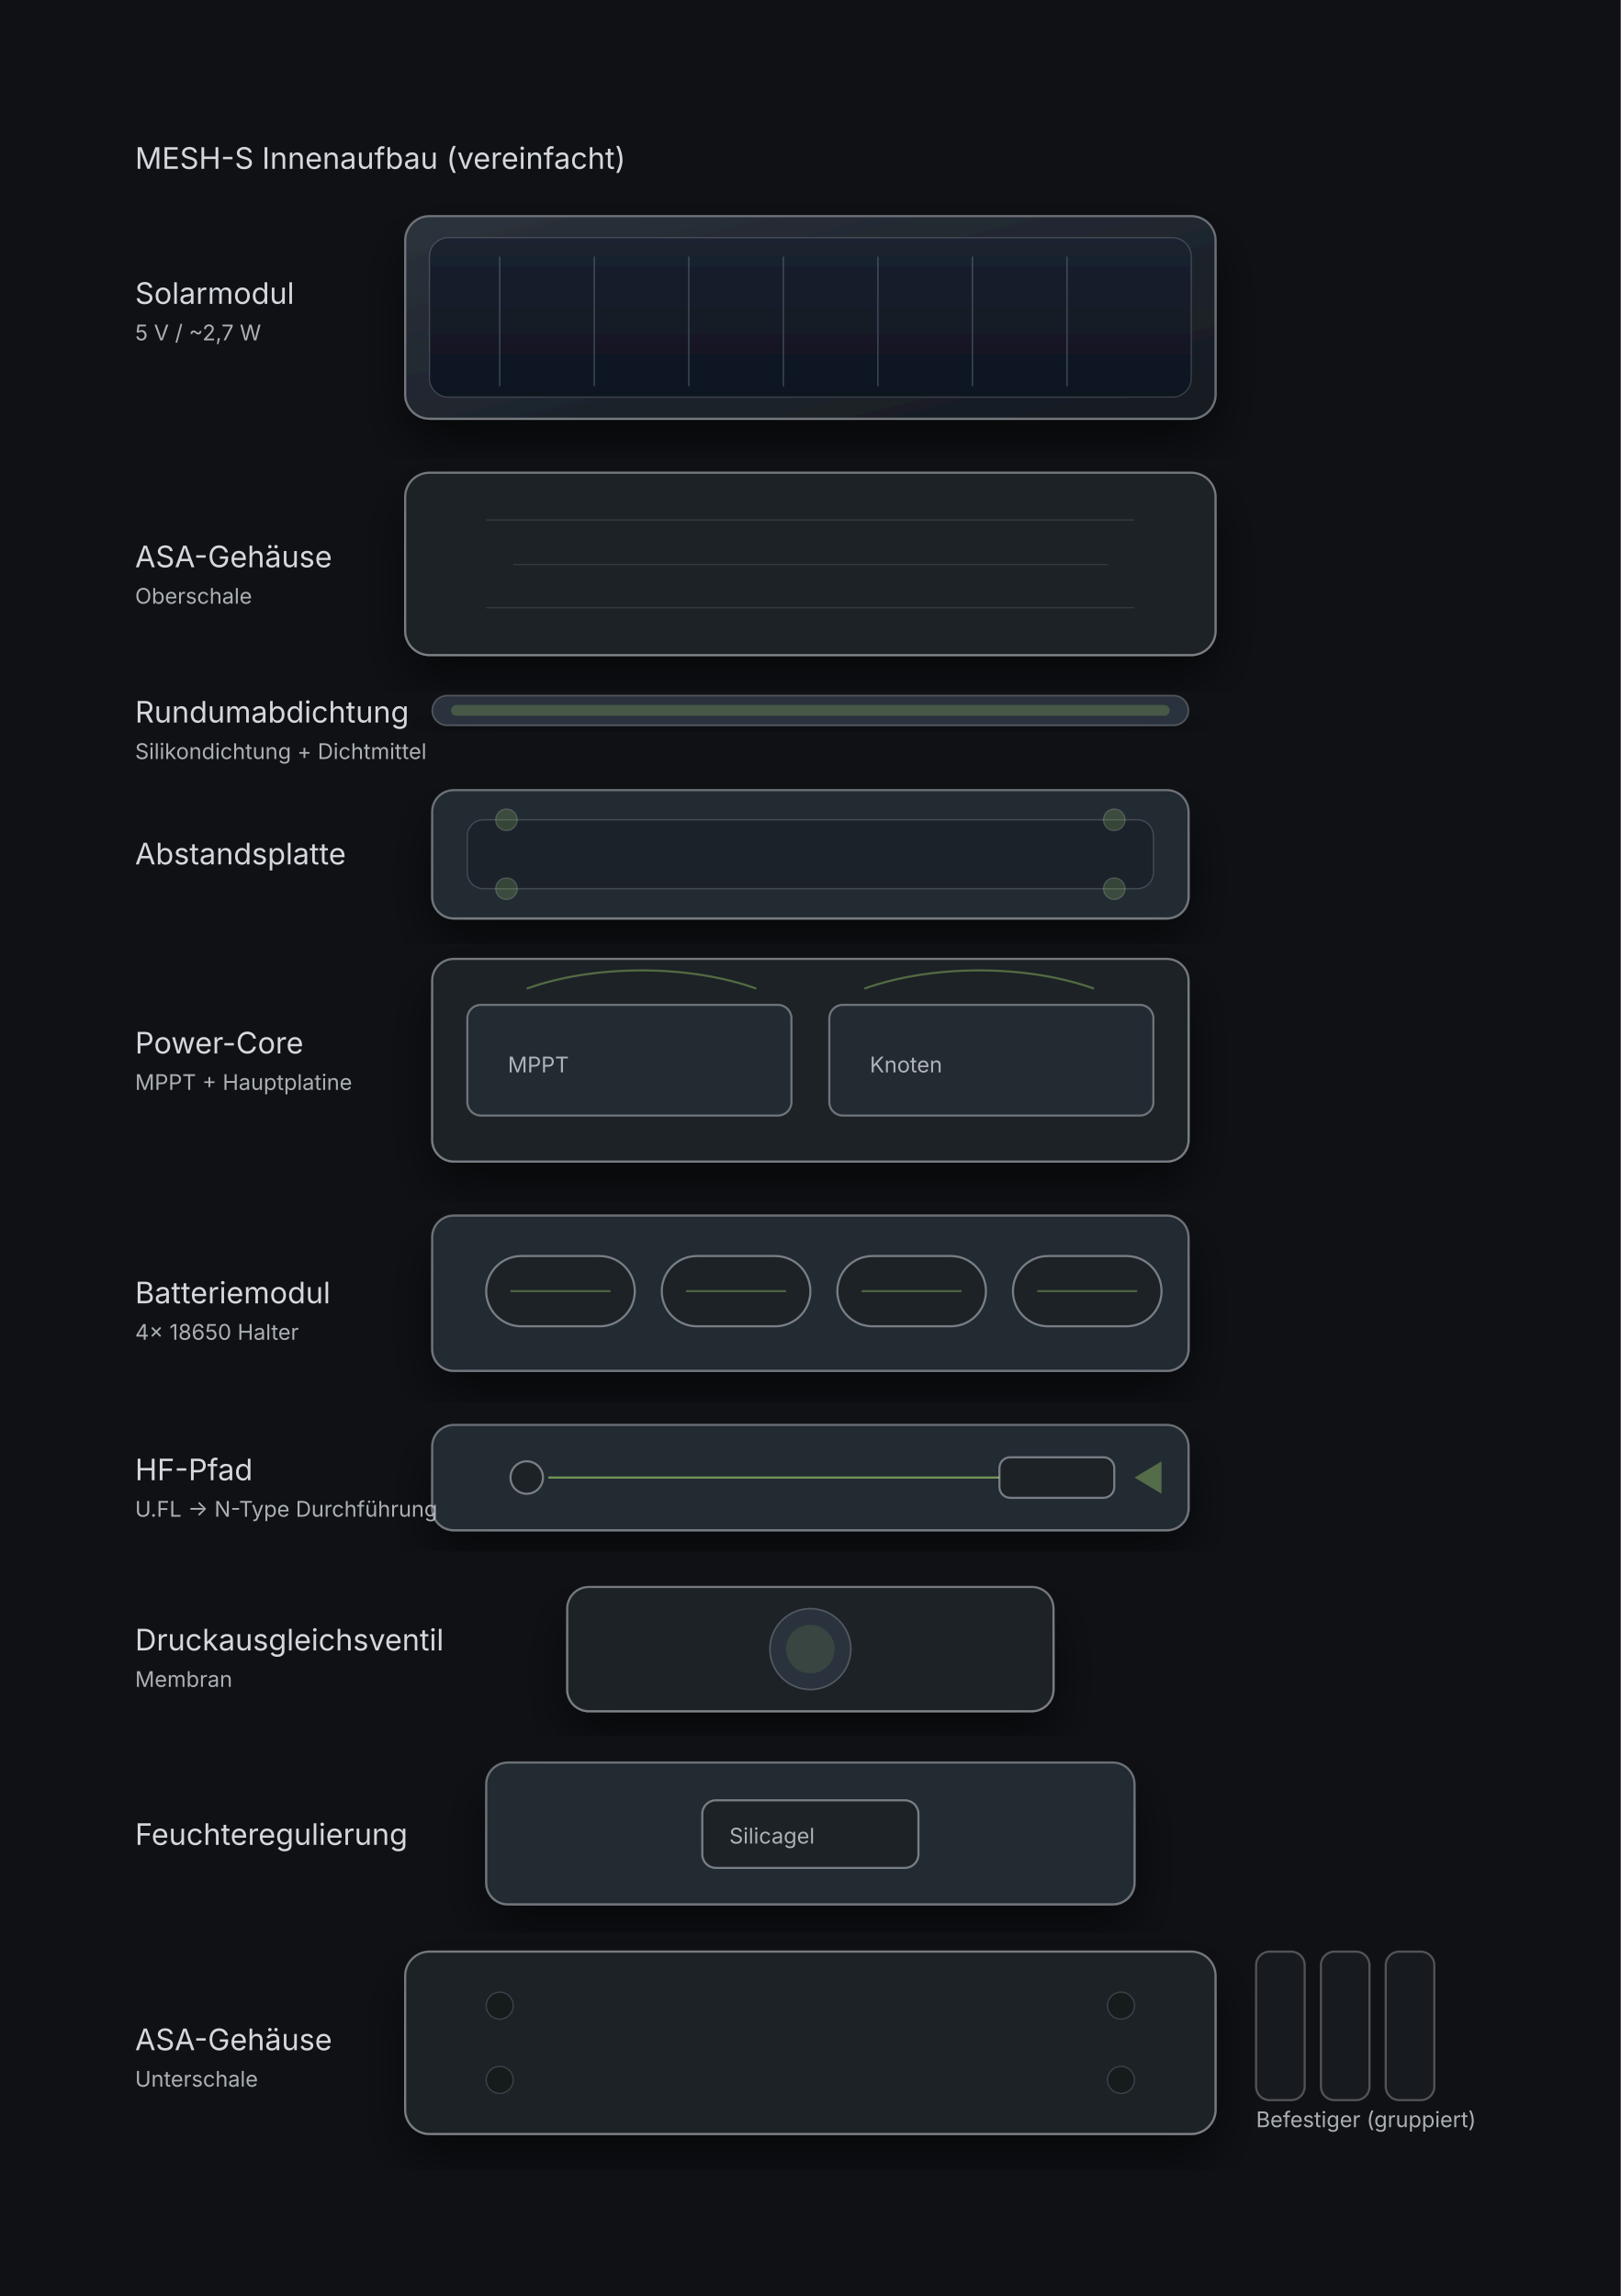
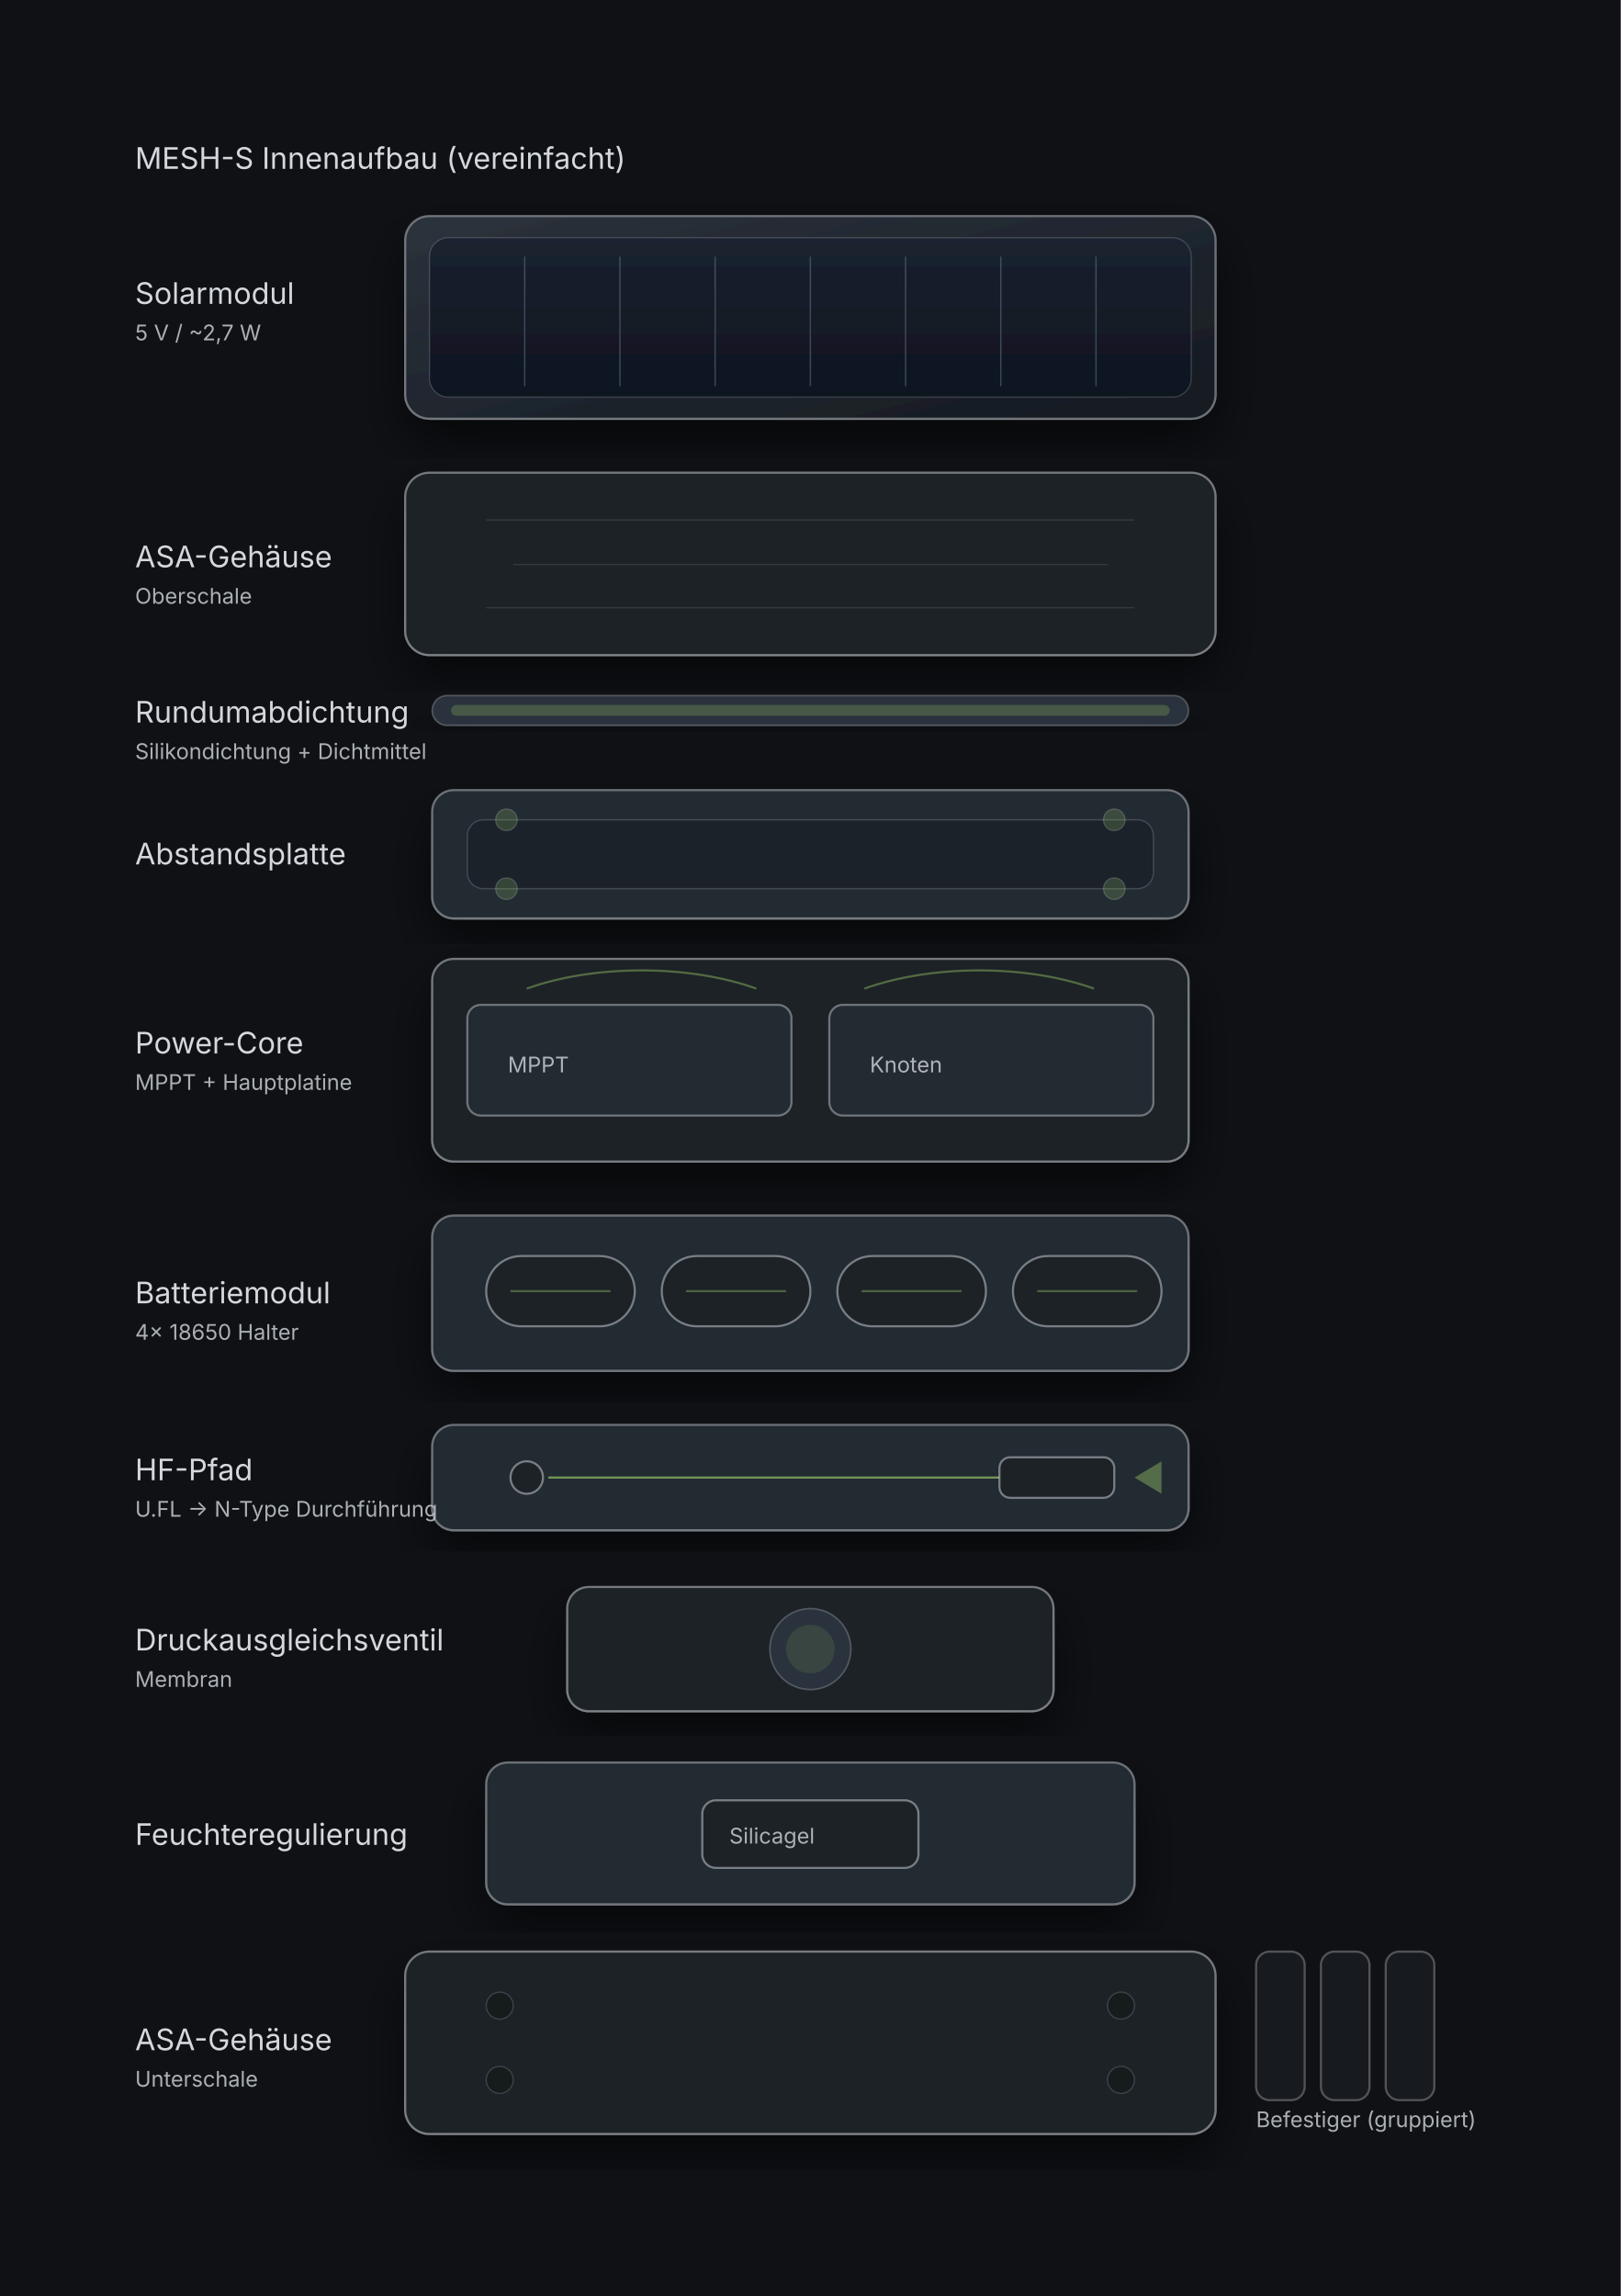
<svg xmlns="http://www.w3.org/2000/svg" width="1200" height="1700" viewBox="0 0 1200 1700" role="img" aria-labelledby="title desc">
  <defs>
    <style>
      .bg { fill: #0f1115; }

      /* Softer, less "schematic" look */
      .stroke { stroke: rgba(229,233,239,0.55); stroke-width: 1.6; }
      .accent { stroke: rgba(157,208,106,0.65); stroke-width: 1.6; fill: none; }
      .shape { fill: #1b2027; stroke: rgba(229,233,239,0.45); stroke-width: 1.6; }
      .shape2 { fill: #232a33; stroke: rgba(229,233,239,0.40); stroke-width: 1.6; }

      .label { fill: rgba(229,233,239,0.92); font-family: "Inter", "Segoe UI", Arial, sans-serif; font-size: 22px; }
      .small { fill: rgba(199,203,209,0.85); font-family: "Inter", "Segoe UI", Arial, sans-serif; font-size: 16px; }

      /* Subtle shadow */
      .shadow { filter: url(#shadow); }
    </style>
    <filter id="shadow" x="-20%" y="-20%" width="140%" height="140%">
      <feDropShadow dx="0" dy="18" stdDeviation="18" flood-color="#000" flood-opacity="0.55" />
    </filter>
    <linearGradient id="panelGlass" x1="0" y1="0" x2="0" y2="1">
      <stop offset="0" stop-color="#1b2230" stop-opacity="1" />
      <stop offset="1" stop-color="#0e141f" stop-opacity="1" />
    </linearGradient>
    <linearGradient id="panelFrame" x1="0" y1="0" x2="1" y2="1">
      <stop offset="0" stop-color="#2b323c" />
      <stop offset="1" stop-color="#151a21" />
    </linearGradient>
  </defs>
  <rect class="bg" x="0" y="0" width="1200" height="1700" />
  <text class="label" x="100" y="125">MESH-S Innenaufbau (vereinfacht)</text>
  <g class="shadow" transform="translate(300,160)">
    <rect x="0" y="0" width="600" height="150" rx="18" fill="url(#panelFrame)" stroke="rgba(229,233,239,0.40)" stroke-width="1.6" />
    <rect x="18" y="16" width="564" height="118" rx="14" fill="url(#panelGlass)" stroke="rgba(229,233,239,0.18)" stroke-width="1" />
    <g opacity="0.35" stroke="#8da2b8" stroke-width="1">
-       <line x1="70" y1="30" x2="70" y2="126" />
-       <line x1="140" y1="30" x2="140" y2="126" />
-       <line x1="210" y1="30" x2="210" y2="126" />
-       <line x1="280" y1="30" x2="280" y2="126" />
-       <line x1="350" y1="30" x2="350" y2="126" />
-       <line x1="420" y1="30" x2="420" y2="126" />
-       <line x1="490" y1="30" x2="490" y2="126" />
+       <line x1="88.5" y1="30" x2="88.5" y2="126" />
+       <line x1="159" y1="30" x2="159" y2="126" />
+       <line x1="229.5" y1="30" x2="229.5" y2="126" />
+       <line x1="300" y1="30" x2="300" y2="126" />
+       <line x1="370.5" y1="30" x2="370.5" y2="126" />
+       <line x1="441" y1="30" x2="441" y2="126" />
+       <line x1="511.5" y1="30" x2="511.5" y2="126" />
    </g>
  </g>
  <text class="label" x="100" y="225">Solarmodul</text>
  <text class="small" x="100" y="252">5 V / ~2,7 W</text>
  <g class="shadow" transform="translate(300,350)">
    <rect class="shape" x="0" y="0" width="600" height="135" rx="18" />
    <g opacity="0.22" stroke="rgba(229,233,239,0.55)" stroke-width="1">
      <line x1="60" y1="35" x2="540" y2="35" />
      <line x1="80" y1="68" x2="520" y2="68" />
      <line x1="60" y1="100" x2="540" y2="100" />
    </g>
  </g>
  <text class="label" x="100" y="420">ASA-Gehäuse</text>
  <text class="small" x="100" y="447">Oberschale</text>
  <g class="shadow" transform="translate(320,515)">
    <rect x="0" y="0" width="560" height="22" rx="11" fill="#2a323c" stroke="rgba(229,233,239,0.25)" stroke-width="1.2" />
    <rect x="14" y="7" width="532" height="8" rx="4" fill="rgba(157,208,106,0.25)" />
  </g>
  <text class="label" x="100" y="535">Rundumabdichtung</text>
  <text class="small" x="100" y="562">Silikondichtung + Dichtmittel</text>
  <g class="shadow" transform="translate(320,585)">
    <rect class="shape2" x="0" y="0" width="560" height="95" rx="16" />
    <rect x="26" y="22" width="508" height="51" rx="12" fill="rgba(0,0,0,0.18)" stroke="rgba(229,233,239,0.18)" stroke-width="1" />
    <g fill="rgba(157,208,106,0.20)" stroke="rgba(229,233,239,0.18)" stroke-width="1">
      <circle cx="55" cy="22" r="8" />
      <circle cx="505" cy="22" r="8" />
      <circle cx="55" cy="73" r="8" />
      <circle cx="505" cy="73" r="8" />
    </g>
  </g>
  <text class="label" x="100" y="640">Abstandsplatte</text>
  <g class="shadow" transform="translate(320,710)">
    <rect class="shape" x="0" y="0" width="560" height="150" rx="16" />
    <rect class="shape2" x="26" y="34" width="240" height="82" rx="10" />
    <rect class="shape2" x="294" y="34" width="240" height="82" rx="10" />
    <text class="small" x="56" y="84" fill="rgba(229,233,239,0.75)">MPPT</text>
    <text class="small" x="324" y="84" fill="rgba(229,233,239,0.75)">Knoten</text>
    <path class="accent" d="M70 22 C120 4, 190 4, 240 22" opacity="0.65" />
    <path class="accent" d="M320 22 C370 4, 440 4, 490 22" opacity="0.65" />
  </g>
  <text class="label" x="100" y="780">Power-Core</text>
  <text class="small" x="100" y="807">MPPT + Hauptplatine</text>
  <g class="shadow" transform="translate(320,900)">
    <rect class="shape2" x="0" y="0" width="560" height="115" rx="16" />
    <g transform="translate(40,30)">
      <rect class="shape" x="0" y="0" width="110" height="52" rx="26" />
      <rect class="shape" x="130" y="0" width="110" height="52" rx="26" />
      <rect class="shape" x="260" y="0" width="110" height="52" rx="26" />
      <rect class="shape" x="390" y="0" width="110" height="52" rx="26" />
      <g class="accent" opacity="0.6">
        <line x1="18" y1="26" x2="92" y2="26" />
        <line x1="148" y1="26" x2="222" y2="26" />
        <line x1="278" y1="26" x2="352" y2="26" />
        <line x1="408" y1="26" x2="482" y2="26" />
      </g>
    </g>
  </g>
  <text class="label" x="100" y="965">Batteriemodul</text>
  <text class="small" x="100" y="992">4× 18650 Halter</text>
  <g class="shadow" transform="translate(320,1055)">
    <rect class="shape2" x="0" y="0" width="560" height="78" rx="16" />
    <circle class="shape" cx="70" cy="39" r="12" />
    <line class="accent" x1="86" y1="39" x2="420" y2="39" />
    <rect class="shape" x="420" y="24" width="85" height="30" rx="8" />
    <polygon fill="rgba(157,208,106,0.40)" points="520,39 540,27 540,51" />
  </g>
  <text class="label" x="100" y="1096">HF-Pfad</text>
  <text class="small" x="100" y="1123">U.FL → N-Type Durchführung</text>
  <g class="shadow" transform="translate(420,1175)">
    <rect class="shape" x="0" y="0" width="360" height="92" rx="16" />
    <circle cx="180" cy="46" r="30" fill="#2a323c" stroke="rgba(229,233,239,0.25)" stroke-width="1.2" />
    <circle cx="180" cy="46" r="18" fill="rgba(157,208,106,0.12)" />
  </g>
  <text class="label" x="100" y="1222">Druckausgleichsventil</text>
  <text class="small" x="100" y="1249">Membran</text>
  <g class="shadow" transform="translate(360,1305)">
    <rect class="shape2" x="0" y="0" width="480" height="105" rx="16" />
    <rect class="shape" x="160" y="28" width="160" height="50" rx="10" />
    <text class="small" x="180" y="60" fill="rgba(229,233,239,0.75)">Silicagel</text>
  </g>
  <text class="label" x="100" y="1366">Feuchteregulierung</text>
  <g class="shadow" transform="translate(300,1445)">
    <rect class="shape" x="0" y="0" width="600" height="135" rx="18" />
    <g fill="rgba(0,0,0,0.20)" stroke="rgba(229,233,239,0.18)" stroke-width="1">
      <circle cx="70" cy="40" r="10" />
      <circle cx="530" cy="40" r="10" />
      <circle cx="70" cy="95" r="10" />
      <circle cx="530" cy="95" r="10" />
    </g>
  </g>
  <text class="label" x="100" y="1518">ASA-Gehäuse</text>
  <text class="small" x="100" y="1545">Unterschale</text>
  <g opacity="0.65" transform="translate(930,1445)">
    <rect class="shape" x="0" y="0" width="36" height="110" rx="10" />
    <rect class="shape" x="48" y="0" width="36" height="110" rx="10" />
    <rect class="shape" x="96" y="0" width="36" height="110" rx="10" />
  </g>
  <text class="small" x="930" y="1575">Befestiger (gruppiert)</text>
</svg>
